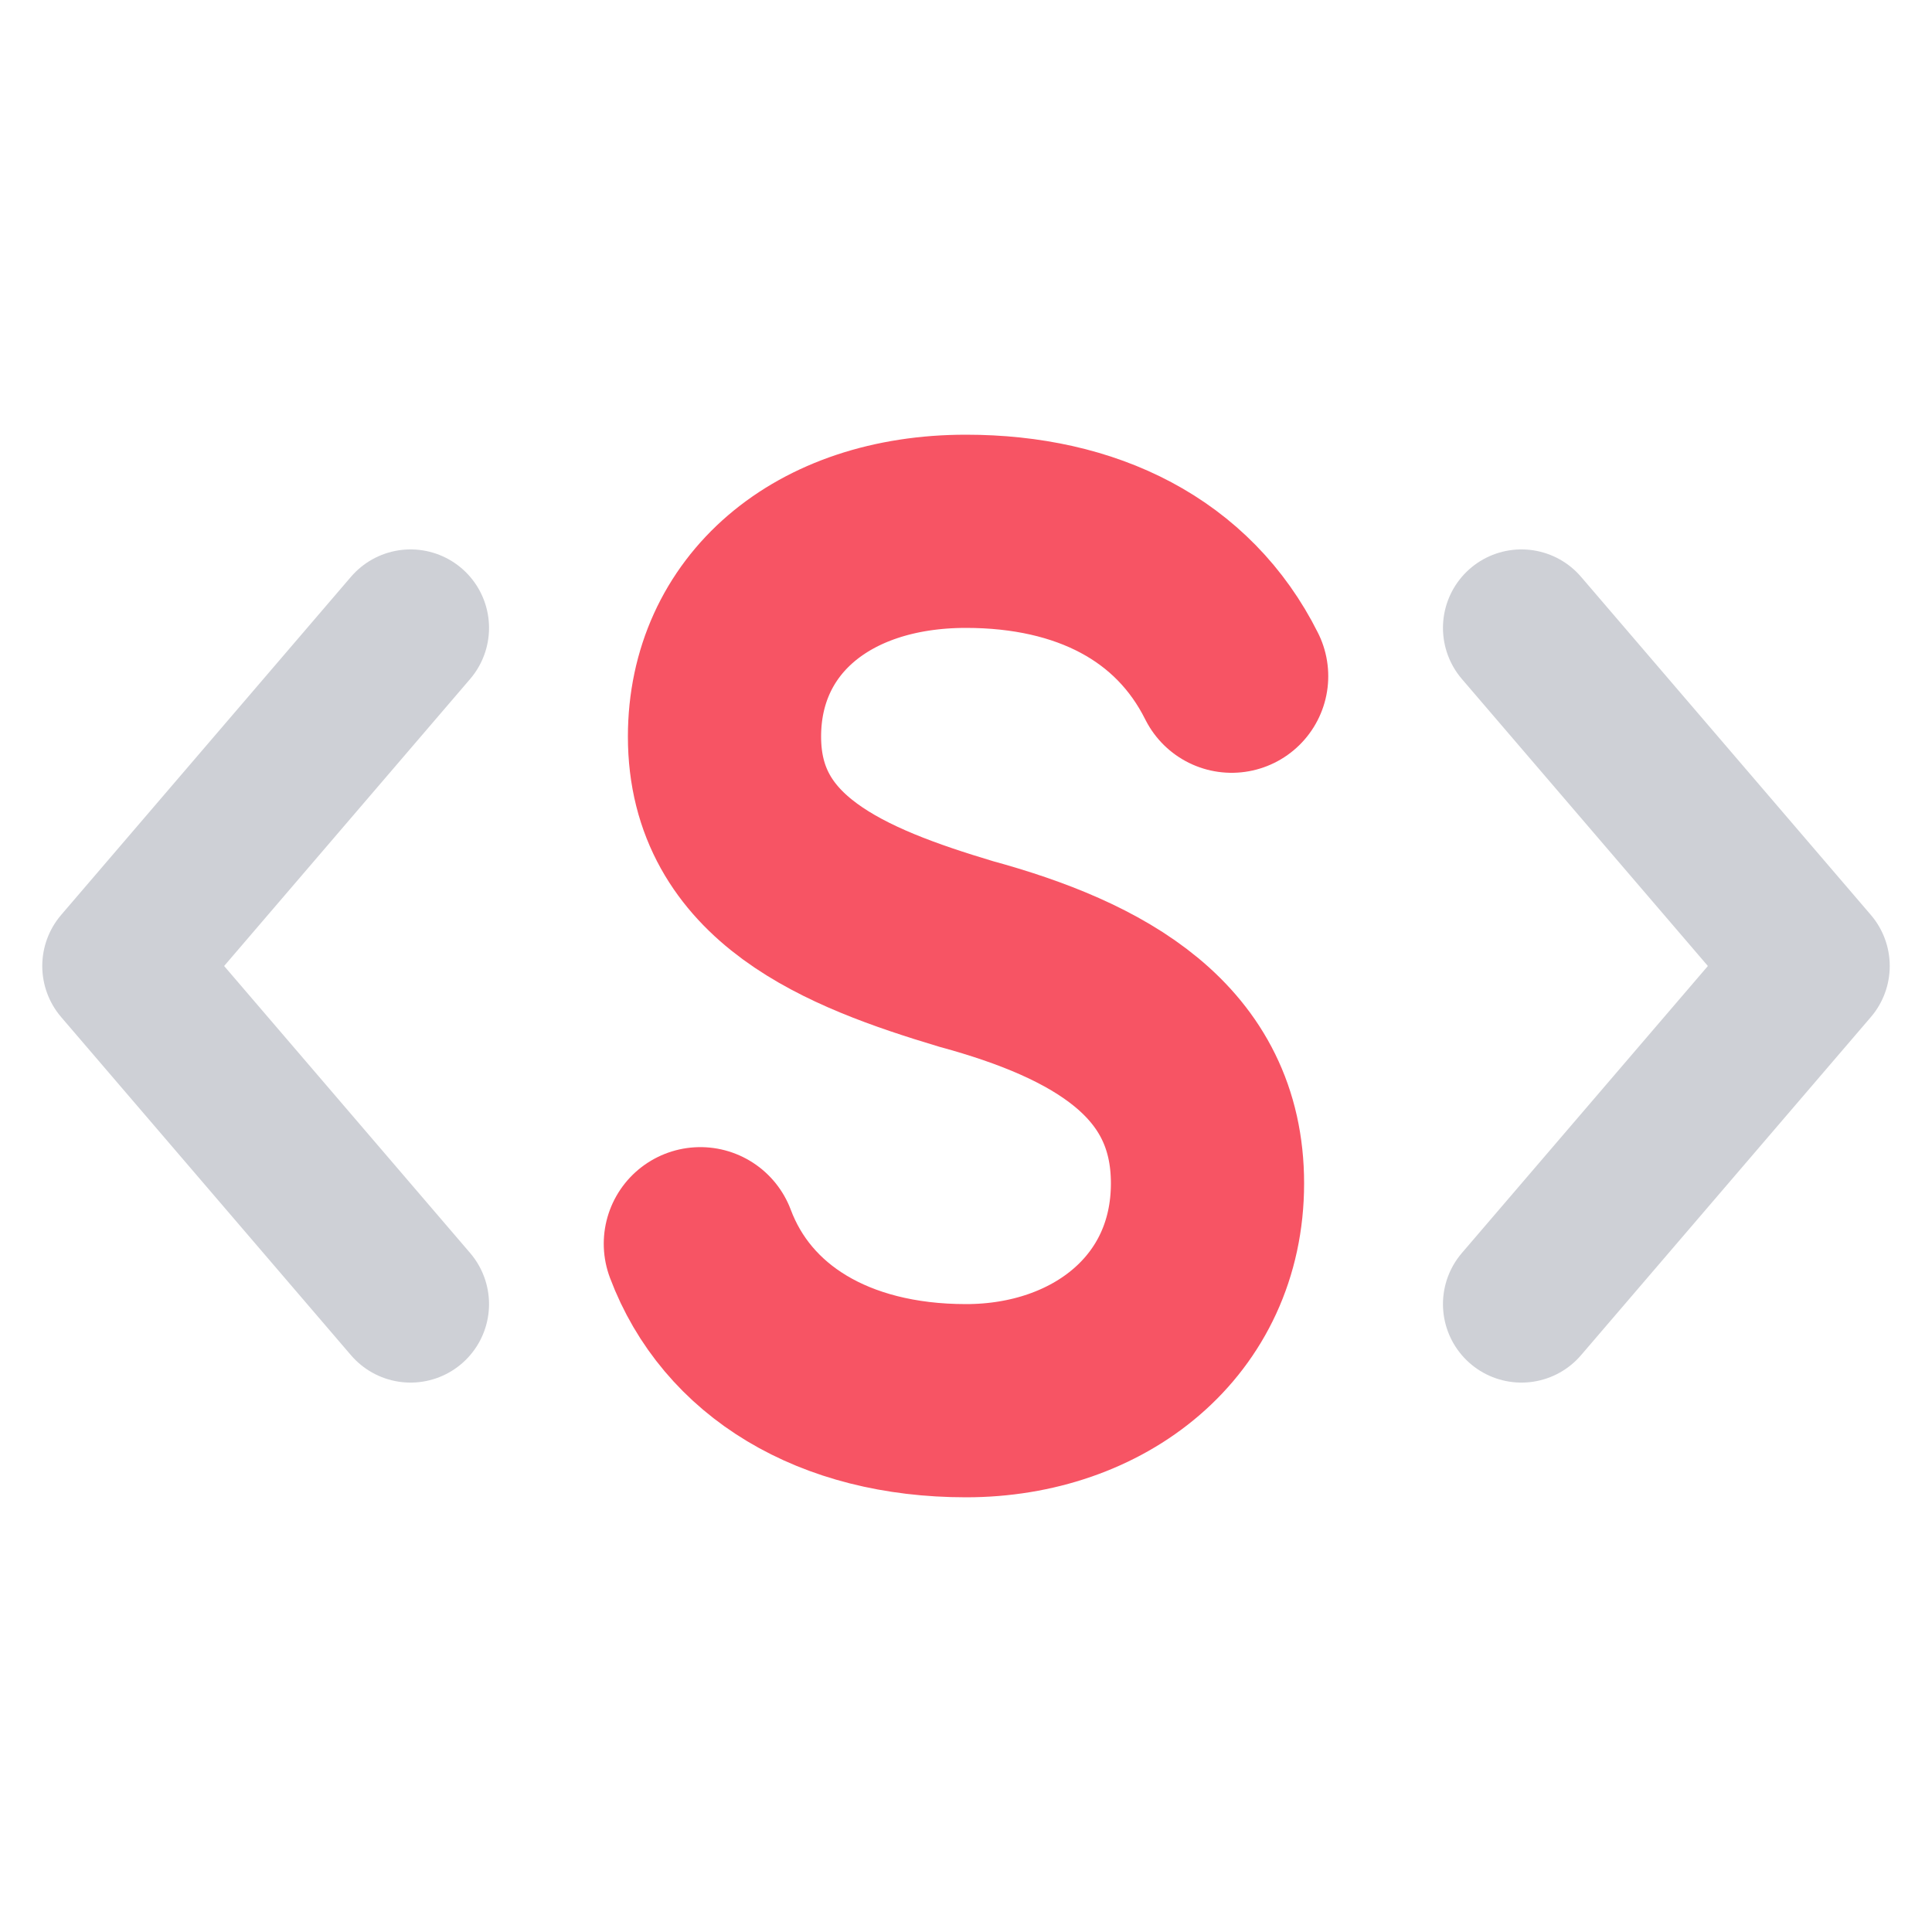
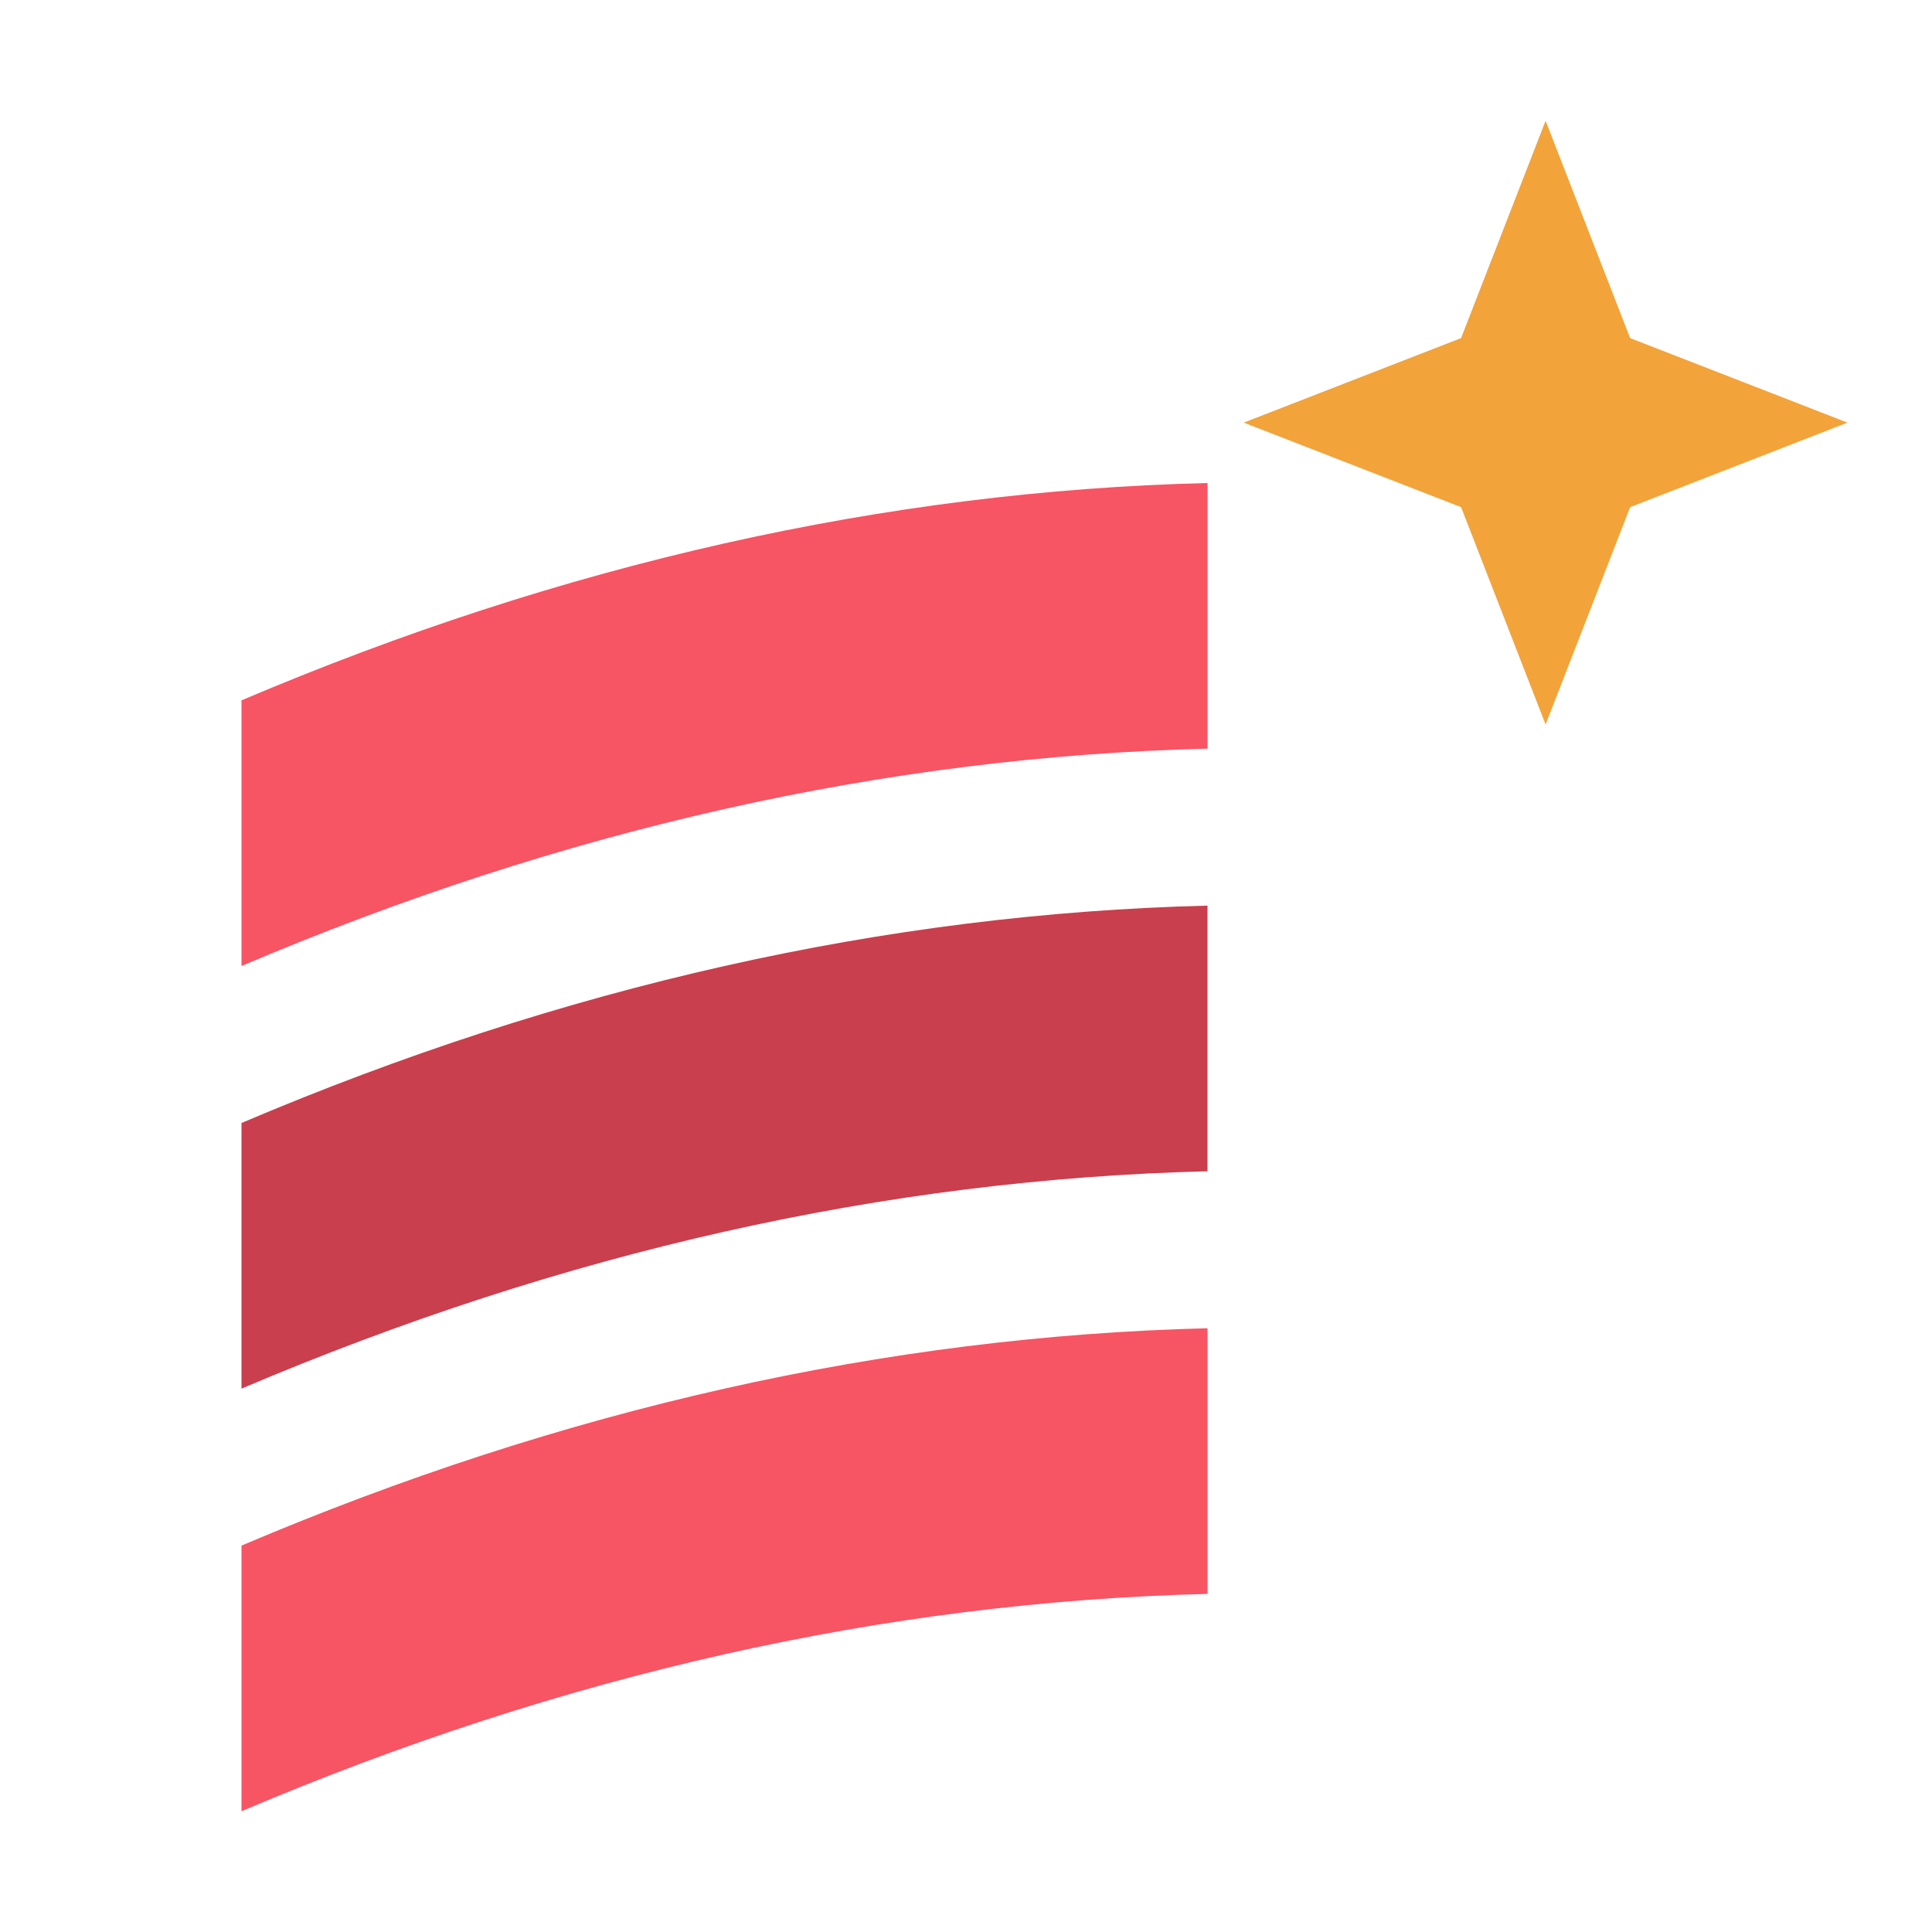
- <svg xmlns="http://www.w3.org/2000/svg" width="16" height="16" viewBox="0 0 16 16" fill="none">
-   <path d="M3.4 5.2L1 8L3.4 10.8M12.6 5.2L15 8L12.6 10.8" stroke="#CED0D6" stroke-width="1.3" stroke-linecap="round" stroke-linejoin="round" />
-   <path d="M10.2 5.6C9.8 4.8 9 4.4 8 4.4C6.8 4.4 6 5.1 6 6.1C6 7.2 7 7.6 8 7.9C9.1 8.2 10 8.7 10 9.8C10 10.9 9.1 11.6 8 11.6C6.9 11.6 6.1 11.1 5.8 10.3" stroke="#F75464" stroke-width="1.6" stroke-linecap="round" />
+ <svg xmlns="http://www.w3.org/2000/svg" width="16" height="16" viewBox="0 0 16 16">
+   <path d="M2 5.8Q6 4.1 10 4L10 6.2Q6 6.3 2 8Z" fill="#F75464" />
+   <path d="M2 9.3Q6 7.6 10 7.5L10 9.7Q6 9.8 2 11.5Z" fill="#C93F4D" />
+   <path d="M2 12.8Q6 11.1 10 11L10 13.2Q6 13.3 2 15Z" fill="#F75464" />
+   <path d="M12.8 1L13.5 2.8L15.3 3.5L13.5 4.2L12.8 6L12.1 4.2L10.3 3.5L12.1 2.8Z" fill="#F2A33A" />
</svg>
